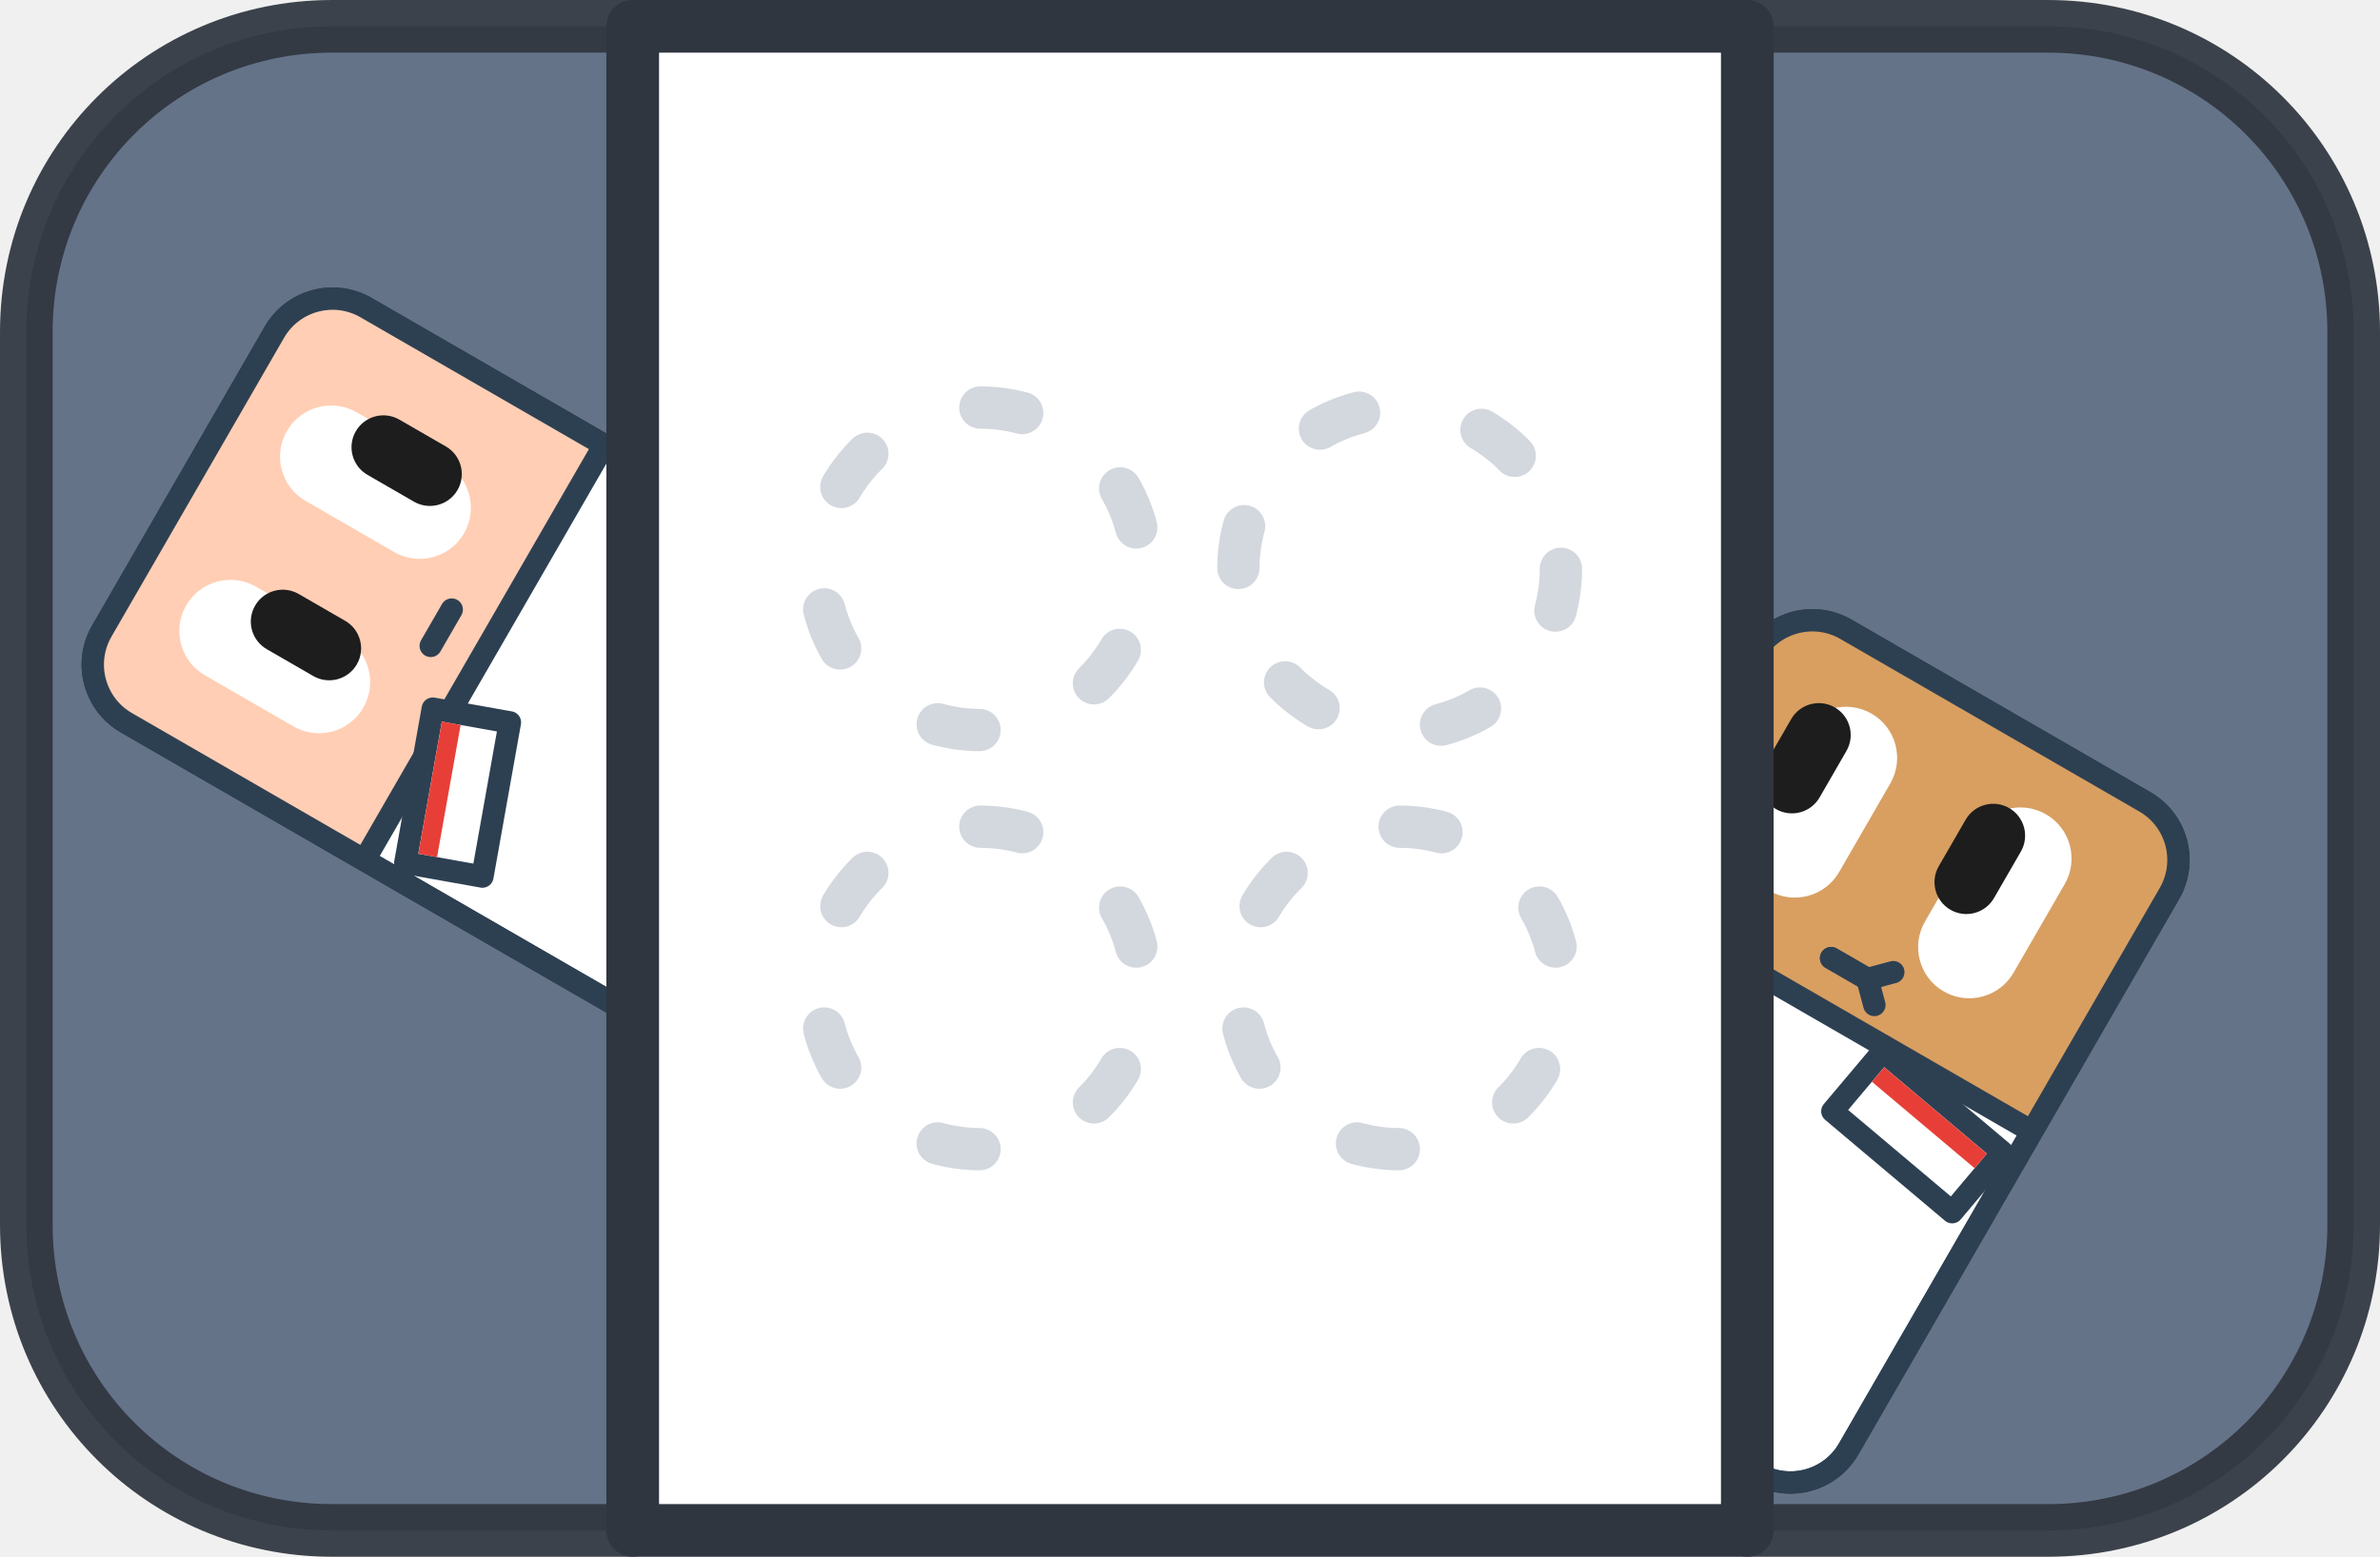
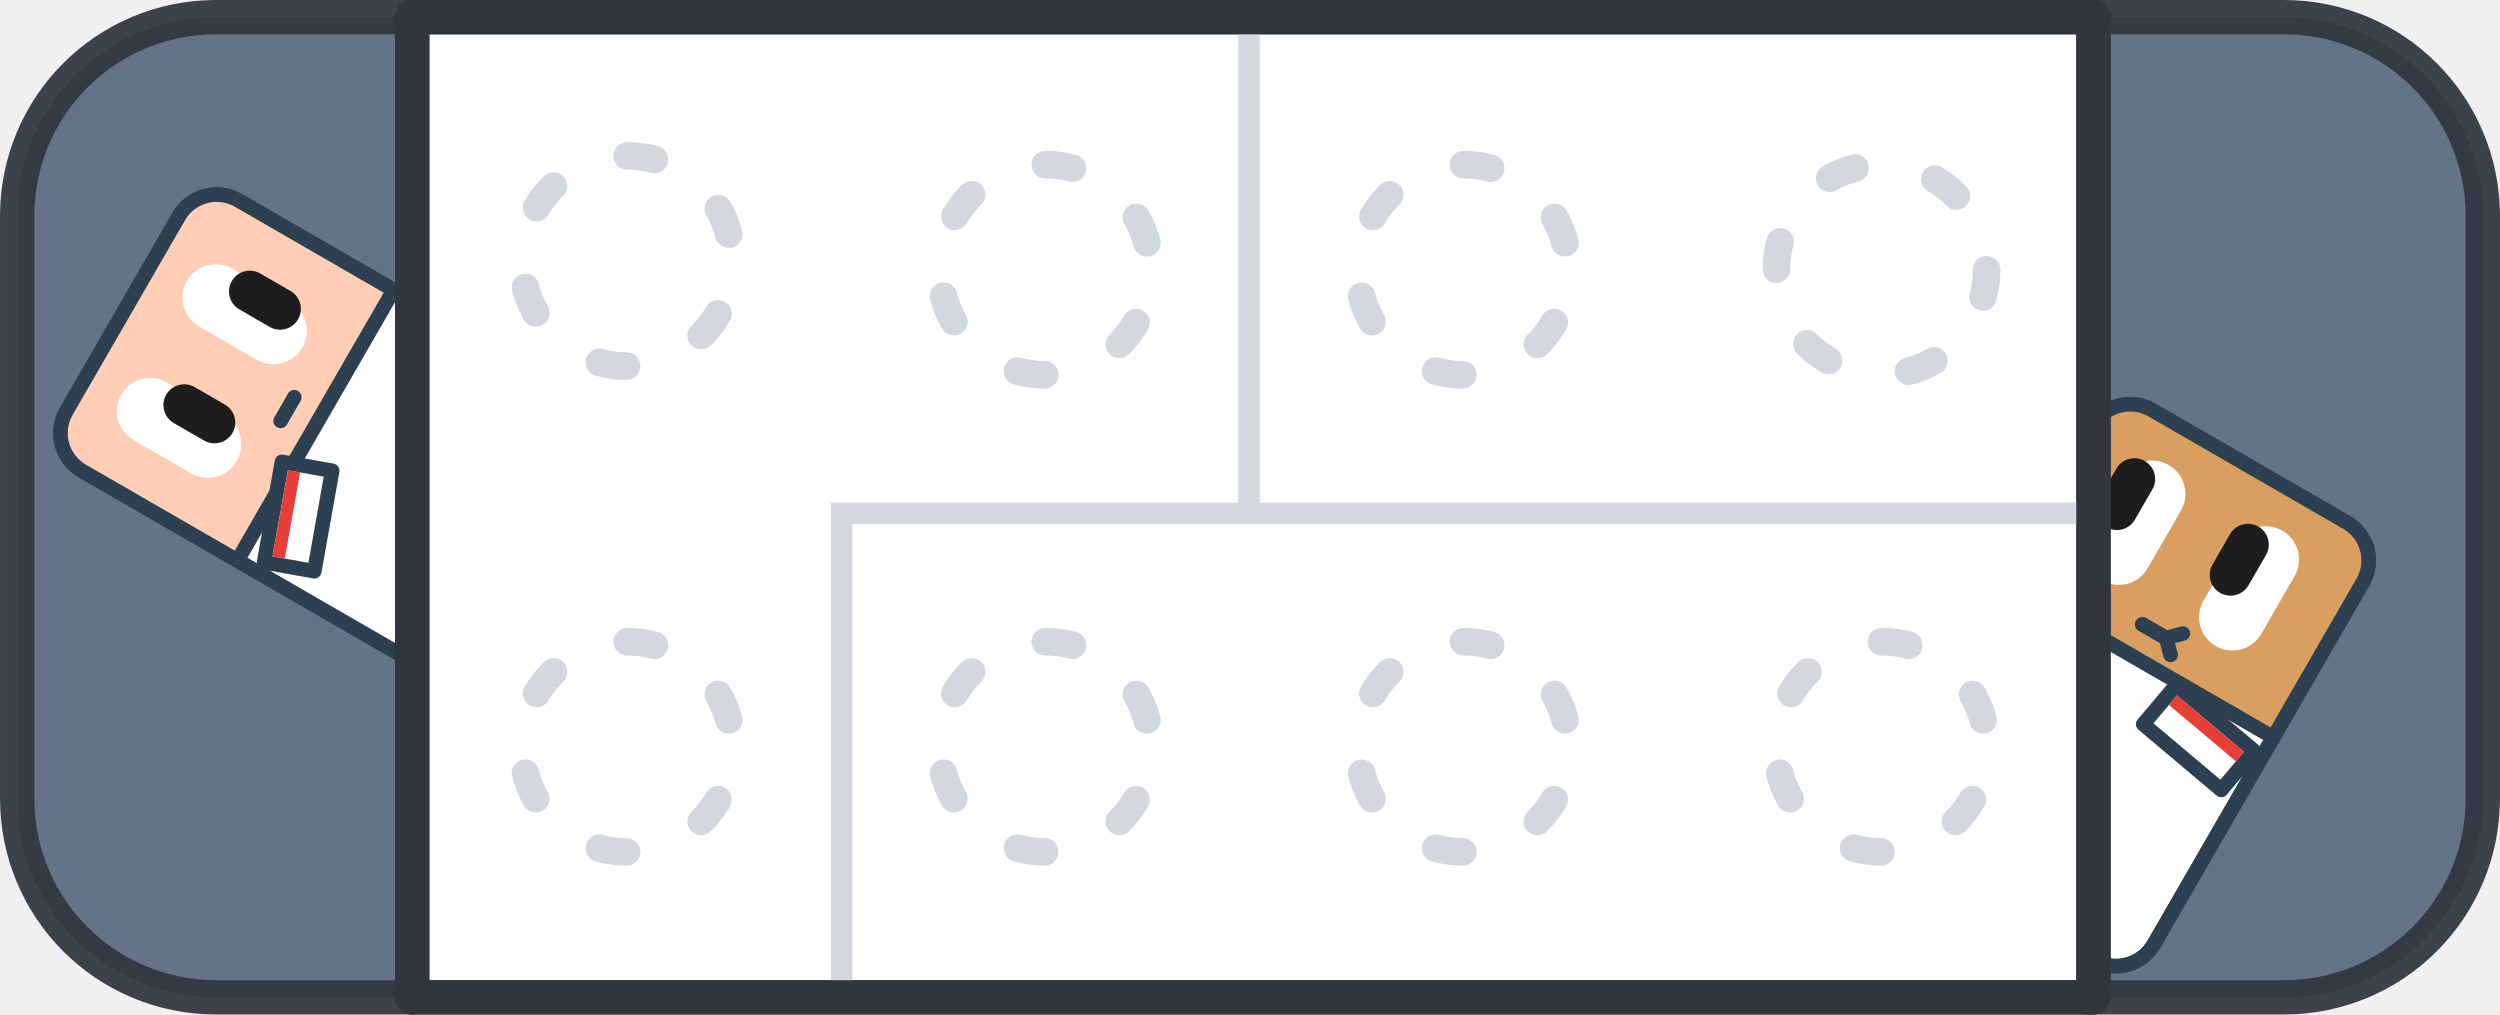
- <svg xmlns="http://www.w3.org/2000/svg" version="1.1" id="svg4157" viewBox="0 0 289.257 189.257" height="53.413mm" width="81.635mm">
+ <svg xmlns="http://www.w3.org/2000/svg" version="1.1" id="svg4157" viewBox="0 0 466.377 189.257" height="53.412mm" width="131.622mm">
  <defs id="defs4159" />
-   <g transform="translate(-51.08571,-37.73364)" id="layer1">
+   <g transform="translate(-51.08624,-37.73416)" id="layer1">
    <text id="text4242" y="21.744" x="196.469" style="font-style:normal;font-weight:normal;font-size:40px;line-height:125%;font-family:sans-serif;letter-spacing:0px;word-spacing:0px;fill:#000000;fill-opacity:1;stroke:none;stroke-width:1px;stroke-linecap:butt;stroke-linejoin:miter;stroke-opacity:1" xml:space="preserve">
      <tspan y="21.744" x="196.469" id="tspan4244" />
    </text>
    <flowRoot xml:space="preserve" id="flowRoot4865" style="font-style:normal;font-weight:normal;font-size:40px;line-height:1.25;font-family:sans-serif;letter-spacing:0px;word-spacing:0px;fill:#000000;fill-opacity:1;stroke:none" transform="matrix(0.9375,0,0,0.9375,51.08571,37.73364)">
      <flowRegion id="flowRegion4867">
        <rect id="rect4869" width="72.832" height="50.912" x="24.042" y="26.512" />
      </flowRegion>
      <flowPara id="flowPara4871">Onli</flowPara>
    </flowRoot>
-     <path style="opacity:1;fill:#657389;fill-opacity:1;fill-rule:nonzero;stroke:#2f3640;stroke-width:6.827;stroke-linecap:round;stroke-linejoin:round;stroke-miterlimit:4;stroke-dasharray:none;stroke-dashoffset:0;stroke-opacity:0.933" d="M 43.033 3.414 C 21.084 3.414 3.414 21.084 3.414 43.033 L 3.414 158.842 C 3.414 180.791 21.084 198.461 43.033 198.461 L 82.023 198.461 L 82.023 3.414 L 43.033 3.414 z " transform="matrix(0.9375,0,0,0.9375,51.08571,37.73364)" id="rect948" />
-     <path id="path968" d="m 300,40.934 c 20.577,0 37.143,16.566 37.143,37.143 V 186.648 c 0,20.577 -16.566,37.143 -37.143,37.143 H 263.447 V 40.934 Z" style="opacity:1;fill:#657389;fill-opacity:1;fill-rule:nonzero;stroke:#2f3640;stroke-width:6.4;stroke-linecap:round;stroke-linejoin:round;stroke-miterlimit:4;stroke-dasharray:none;stroke-dashoffset:0;stroke-opacity:0.933" />
-     <g id="g1917" transform="matrix(0.89016,0.5139341,-0.5139341,0.89016,186.5574,9.733569)">
+     <path style="opacity:1;fill:#657389;fill-opacity:1;fill-rule:nonzero;stroke:#2f3640;stroke-width:6.827;stroke-linecap:round;stroke-linejoin:round;stroke-miterlimit:4;stroke-dasharray:none;stroke-dashoffset:0;stroke-opacity:0.933" d="m 43.033,3.414 c -21.949,0 -39.619,17.67 -39.619,39.619 l 0,115.809 c 0,21.949 17.67,39.619 39.619,39.619 l 38.99,0 0,-195.047 -38.99,0 z" transform="matrix(0.9375,0,0,0.9375,51.08571,37.73364)" id="rect948" />
+     <path id="path968" d="m 477.12,40.934 c 20.577,0 37.143,16.566 37.143,37.143 l 0,108.571 c 0,20.577 -16.566,37.143 -37.143,37.143 l -36.553,0 0,-182.856 z" style="opacity:1;fill:#657389;fill-opacity:1;fill-rule:nonzero;stroke:#2f3640;stroke-width:6.4;stroke-linecap:round;stroke-linejoin:round;stroke-miterlimit:4;stroke-dasharray:none;stroke-dashoffset:0;stroke-opacity:0.933" />
+     <g id="g1917" transform="matrix(0.89016,0.5139341,-0.5139341,0.89016,363.6773,9.733569)">
      <rect ry="7.938" rx="7.938" y="44.814" x="117.777" height="91.737" width="56.696" id="rect1887" style="opacity:1;fill:#ffffff;fill-opacity:1;fill-rule:nonzero;stroke:#2d4052;stroke-width:2.646;stroke-linecap:round;stroke-linejoin:round;stroke-miterlimit:4;stroke-dasharray:none;stroke-opacity:1" />
-       <path id="path1889" d="m 125.715,44.814 c -4.397,0 -7.938,3.54 -7.938,7.937 v 32.506 h 56.696 V 52.752 c 0,-4.397 -3.54,-7.937 -7.938,-7.937 z" style="opacity:1;fill:#d89f61;fill-opacity:1;fill-rule:nonzero;stroke:none;stroke-width:2.646;stroke-linecap:round;stroke-linejoin:round;stroke-miterlimit:4;stroke-dasharray:none;stroke-opacity:1" />
+       <path id="path1889" d="m 125.715,44.814 c -4.397,0 -7.938,3.54 -7.938,7.937 l 0,32.506 56.696,0 0,-32.506 c 0,-4.397 -3.54,-7.937 -7.938,-7.937 z" style="opacity:1;fill:#d89f61;fill-opacity:1;fill-rule:nonzero;stroke:none;stroke-width:2.646;stroke-linecap:round;stroke-linejoin:round;stroke-miterlimit:4;stroke-dasharray:none;stroke-opacity:1" />
      <rect style="opacity:1;fill:none;fill-opacity:1;fill-rule:nonzero;stroke:#2d4052;stroke-width:2.646;stroke-linecap:round;stroke-linejoin:round;stroke-miterlimit:4;stroke-dasharray:none;stroke-opacity:1" id="rect1891" width="56.696" height="91.737" x="117.777" y="44.814" rx="7.938" ry="7.938" />
-       <path id="path1893" d="m 117.777,85.258 h 56.696" style="fill:none;stroke:#2d4052;stroke-width:2.646;stroke-linecap:butt;stroke-linejoin:miter;stroke-miterlimit:4;stroke-dasharray:none;stroke-opacity:1" />
+       <path id="path1893" d="m 117.777,85.258 56.696,0" style="fill:none;stroke:#2d4052;stroke-width:2.646;stroke-linecap:butt;stroke-linejoin:miter;stroke-miterlimit:4;stroke-dasharray:none;stroke-opacity:1" />
      <g transform="translate(86.08488,19.71146)" id="g1907">
        <g id="g1899">
          <rect ry="6.048" rx="6.048" y="32.228" x="41.199" height="24.19" width="12.095" id="rect1895" style="opacity:1;fill:#ffffff;fill-opacity:1;fill-rule:nonzero;stroke:none;stroke-width:2.646;stroke-linecap:round;stroke-linejoin:round;stroke-miterlimit:4;stroke-dasharray:none;stroke-opacity:1" />
          <rect ry="3.77" rx="3.77" y="33.765" x="39.338" height="13.891" width="7.541" id="rect1897" style="opacity:1;fill:#1d1d1d;fill-opacity:1;fill-rule:nonzero;stroke:none;stroke-width:2.646;stroke-linecap:round;stroke-linejoin:round;stroke-miterlimit:4;stroke-dasharray:none;stroke-opacity:1" />
        </g>
-         <g id="g1905" transform="translate(23.8125)">
+         <g id="g1905" transform="translate(23.8125,0)">
          <rect style="opacity:1;fill:#ffffff;fill-opacity:1;fill-rule:nonzero;stroke:none;stroke-width:2.646;stroke-linecap:round;stroke-linejoin:round;stroke-miterlimit:4;stroke-dasharray:none;stroke-opacity:1" id="rect1901" width="12.095" height="24.19" x="41.199" y="32.228" rx="6.048" ry="6.048" />
          <rect style="opacity:1;fill:#1d1d1d;fill-opacity:1;fill-rule:nonzero;stroke:none;stroke-width:2.646;stroke-linecap:round;stroke-linejoin:round;stroke-miterlimit:4;stroke-dasharray:none;stroke-opacity:1" id="rect1903" width="7.541" height="13.891" x="39.338" y="33.765" rx="3.77" ry="3.77" />
        </g>
      </g>
-       <path id="path1909" d="m 143.647,79.377 h 4.958 l 2.24,-2.24" style="fill:none;stroke:#2d4052;stroke-width:2.646;stroke-linecap:round;stroke-linejoin:miter;stroke-miterlimit:4;stroke-dasharray:none;stroke-opacity:1" />
-       <g transform="rotate(-19.89518,126.4602,-128.4212)" id="g1915">
-         <rect style="opacity:1;fill:#ffffff;fill-opacity:1;fill-rule:nonzero;stroke:#2d4052;stroke-width:2.646;stroke-linecap:round;stroke-linejoin:round;stroke-miterlimit:4;stroke-dasharray:none;stroke-opacity:1" id="rect1911" width="18.522" height="9.261" x="110.47" y="31.612" ry="0" rx="0" transform="rotate(30)" />
-         <rect style="opacity:1;fill:#e73f38;fill-opacity:1;fill-rule:nonzero;stroke:none;stroke-width:2.364;stroke-linecap:round;stroke-linejoin:round;stroke-miterlimit:4;stroke-dasharray:none;stroke-opacity:1" id="rect1913" width="15.875" height="2.249" x="111.796" y="32.94" transform="rotate(30)" />
+       <path id="path1909" d="m 143.647,79.377 4.958,0 2.24,-2.24" style="fill:none;stroke:#2d4052;stroke-width:2.646;stroke-linecap:round;stroke-linejoin:miter;stroke-miterlimit:4;stroke-dasharray:none;stroke-opacity:1" />
+       <g transform="matrix(0.9403168,-0.3403004,0.3403004,0.9403168,51.24932,35.36986)" id="g1915">
+         <rect style="opacity:1;fill:#ffffff;fill-opacity:1;fill-rule:nonzero;stroke:#2d4052;stroke-width:2.646;stroke-linecap:round;stroke-linejoin:round;stroke-miterlimit:4;stroke-dasharray:none;stroke-opacity:1" id="rect1911" width="18.522" height="9.261" x="110.47" y="31.612" ry="0" rx="0" transform="matrix(0.8660254,0.5,-0.5,0.8660254,0,0)" />
+         <rect style="opacity:1;fill:#e73f38;fill-opacity:1;fill-rule:nonzero;stroke:none;stroke-width:2.364;stroke-linecap:round;stroke-linejoin:round;stroke-miterlimit:4;stroke-dasharray:none;stroke-opacity:1" id="rect1913" width="15.875" height="2.249" x="111.796" y="32.94" transform="matrix(0.8660254,0.5,-0.5,0.8660254,0,0)" />
      </g>
-       <path style="fill:none;stroke:#2d4052;stroke-width:2.646;stroke-linecap:round;stroke-linejoin:miter;stroke-miterlimit:4;stroke-dasharray:none;stroke-opacity:1" d="m 143.647,79.377 h 4.958 l 2.24,2.24" id="path1951" />
+       <path style="fill:none;stroke:#2d4052;stroke-width:2.646;stroke-linecap:round;stroke-linejoin:miter;stroke-miterlimit:4;stroke-dasharray:none;stroke-opacity:1" d="m 143.647,79.377 4.958,0 2.24,2.24" id="path1951" />
    </g>
    <g id="g1014" transform="matrix(0.5139341,-0.89016,0.89016,0.5139341,-41.04619,203.3289)">
      <rect ry="7.938" rx="7.938" y="44.814" x="117.777" height="91.737" width="56.696" id="rect815" style="opacity:1;fill:#ffffff;fill-opacity:1;fill-rule:nonzero;stroke:#2d4052;stroke-width:2.646;stroke-linecap:round;stroke-linejoin:round;stroke-miterlimit:4;stroke-dasharray:none;stroke-opacity:1" />
-       <path id="rect817" d="m 125.715,44.814 c -4.397,0 -7.938,3.54 -7.938,7.937 v 32.506 h 56.696 V 52.752 c 0,-4.397 -3.54,-7.937 -7.938,-7.937 z" style="opacity:1;fill:#ffceb4;fill-opacity:1;fill-rule:nonzero;stroke:none;stroke-width:2.646;stroke-linecap:round;stroke-linejoin:round;stroke-miterlimit:4;stroke-dasharray:none;stroke-opacity:1" />
+       <path id="rect817" d="m 125.715,44.814 c -4.397,0 -7.938,3.54 -7.938,7.937 l 0,32.506 56.696,0 0,-32.506 c 0,-4.397 -3.54,-7.937 -7.938,-7.937 z" style="opacity:1;fill:#ffceb4;fill-opacity:1;fill-rule:nonzero;stroke:none;stroke-width:2.646;stroke-linecap:round;stroke-linejoin:round;stroke-miterlimit:4;stroke-dasharray:none;stroke-opacity:1" />
      <rect style="opacity:1;fill:none;fill-opacity:1;fill-rule:nonzero;stroke:#2d4052;stroke-width:2.646;stroke-linecap:round;stroke-linejoin:round;stroke-miterlimit:4;stroke-dasharray:none;stroke-opacity:1" id="rect850" width="56.696" height="91.737" x="117.777" y="44.814" rx="7.938" ry="7.938" />
-       <path id="path852" d="m 117.777,85.258 h 56.696" style="fill:none;stroke:#2d4052;stroke-width:2.646;stroke-linecap:butt;stroke-linejoin:miter;stroke-miterlimit:4;stroke-dasharray:none;stroke-opacity:1" />
+       <path id="path852" d="m 117.777,85.258 56.696,0" style="fill:none;stroke:#2d4052;stroke-width:2.646;stroke-linecap:butt;stroke-linejoin:miter;stroke-miterlimit:4;stroke-dasharray:none;stroke-opacity:1" />
      <g transform="translate(86.08488,19.71146)" id="g899">
        <g id="g885">
          <rect ry="6.048" rx="6.048" y="32.228" x="41.199" height="24.19" width="12.095" id="rect854" style="opacity:1;fill:#ffffff;fill-opacity:1;fill-rule:nonzero;stroke:none;stroke-width:2.646;stroke-linecap:round;stroke-linejoin:round;stroke-miterlimit:4;stroke-dasharray:none;stroke-opacity:1" />
          <rect ry="3.77" rx="3.77" y="39.299" x="47.529" height="13.891" width="7.541" id="rect858" style="opacity:1;fill:#1d1d1d;fill-opacity:1;fill-rule:nonzero;stroke:none;stroke-width:2.646;stroke-linecap:round;stroke-linejoin:round;stroke-miterlimit:4;stroke-dasharray:none;stroke-opacity:1" />
        </g>
-         <g id="g891" transform="translate(23.8125)">
+         <g id="g891" transform="translate(23.8125,0)">
          <rect style="opacity:1;fill:#ffffff;fill-opacity:1;fill-rule:nonzero;stroke:none;stroke-width:2.646;stroke-linecap:round;stroke-linejoin:round;stroke-miterlimit:4;stroke-dasharray:none;stroke-opacity:1" id="rect887" width="12.095" height="24.19" x="41.199" y="32.228" rx="6.048" ry="6.048" />
          <rect style="opacity:1;fill:#1d1d1d;fill-opacity:1;fill-rule:nonzero;stroke:none;stroke-width:2.646;stroke-linecap:round;stroke-linejoin:round;stroke-miterlimit:4;stroke-dasharray:none;stroke-opacity:1" id="rect889" width="7.541" height="13.891" x="47.529" y="39.299" rx="3.77" ry="3.77" />
        </g>
      </g>
-       <path id="path901" d="m 143.647,79.377 h 4.958" style="fill:none;stroke:#2d4052;stroke-width:2.646;stroke-linecap:round;stroke-linejoin:miter;stroke-miterlimit:4;stroke-dasharray:none;stroke-opacity:1" />
-       <g transform="rotate(-19.89518,126.4602,-128.4212)" id="g922">
+       <path id="path901" d="m 143.647,79.377 4.958,0" style="fill:none;stroke:#2d4052;stroke-width:2.646;stroke-linecap:round;stroke-linejoin:miter;stroke-miterlimit:4;stroke-dasharray:none;stroke-opacity:1" />
+       <g transform="matrix(0.9403168,-0.3403004,0.3403004,0.9403168,51.24932,35.36986)" id="g922">
        <rect style="opacity:1;fill:#ffffff;fill-opacity:1;fill-rule:nonzero;stroke:#2d4052;stroke-width:2.646;stroke-linecap:round;stroke-linejoin:round;stroke-miterlimit:4;stroke-dasharray:none;stroke-opacity:1" id="rect903" width="18.522" height="9.261" x="46.117" y="74.364" ry="0" rx="0" />
        <rect style="opacity:1;fill:#e73f38;fill-opacity:1;fill-rule:nonzero;stroke:none;stroke-width:2.364;stroke-linecap:round;stroke-linejoin:round;stroke-miterlimit:4;stroke-dasharray:none;stroke-opacity:1" id="rect905" width="15.875" height="2.249" x="47.443" y="75.693" />
      </g>
    </g>
-     <path style="opacity:1;fill:#ffffff;fill-opacity:1;stroke:#2f3640;stroke-width:6.827;stroke-linecap:round;stroke-linejoin:round;stroke-miterlimit:4;stroke-dasharray:none;stroke-dashoffset:0;stroke-opacity:1" d="M 82.023 3.414 L 82.023 198.461 L 226.518 198.461 L 226.518 3.414 L 82.023 3.414 z " transform="matrix(0.9375,0,0,0.9375,51.08571,37.73364)" id="rect4705" />
-     <circle transform="rotate(-90)" style="opacity:1;fill:#000000;fill-opacity:0;stroke:#d3d7de;stroke-width:5.141;stroke-linecap:round;stroke-linejoin:round;stroke-miterlimit:4;stroke-dasharray:5.141, 15.423;stroke-dashoffset:0;stroke-opacity:1;image-rendering:auto" id="zero" cx="-106.884" cy="170.236" r="19.604" />
-     <circle transform="rotate(-90)" r="19.604" cy="170.236" cx="-157.841" id="two" style="opacity:1;fill:#000000;fill-opacity:0;stroke:#d3d7de;stroke-width:5.141;stroke-linecap:round;stroke-linejoin:round;stroke-miterlimit:4;stroke-dasharray:5.141, 15.423;stroke-dashoffset:0;stroke-opacity:1" />
-     <circle r="19.604" cy="106.884" cx="221.193" id="one" style="opacity:1;fill:#000000;fill-opacity:0;stroke:#d3d7de;stroke-width:5.141;stroke-linecap:round;stroke-linejoin:round;stroke-miterlimit:4;stroke-dasharray:5.141, 15.423;stroke-dashoffset:0;stroke-opacity:1" />
-     <circle transform="rotate(-90)" r="19.604" cy="221.193" cx="-157.841" id="three" style="opacity:1;fill:#000000;fill-opacity:0;stroke:#d3d7de;stroke-width:5.141;stroke-linecap:round;stroke-linejoin:round;stroke-miterlimit:4;stroke-dasharray:5.141, 15.423;stroke-dashoffset:0;stroke-opacity:1" />
+     <path style="opacity:1;fill:#ffffff;fill-opacity:1;stroke:#2f3640;stroke-width:6.827;stroke-linecap:round;stroke-linejoin:round;stroke-miterlimit:4;stroke-dasharray:none;stroke-dashoffset:0;stroke-opacity:1" d="m 82.023,3.414 0,195.047 334.552,0 0,-195.047 z" id="rect4705" transform="matrix(0.9375,0,0,0.9375,51.08571,37.73364)" />
+     <circle transform="matrix(0,-1,1,0,0,0)" style="opacity:1;fill:#000000;fill-opacity:0;stroke:#d3d7de;stroke-width:5.141;stroke-linecap:round;stroke-linejoin:round;stroke-miterlimit:4;stroke-dasharray:5.141, 15.423;stroke-dashoffset:0;stroke-opacity:1;image-rendering:auto" id="zero" cx="-86.427" cy="168.087" r="19.604" />
+     <circle r="19.604" cy="88.055" cx="402.087" id="one" style="opacity:1;fill:#000000;fill-opacity:0;stroke:#d3d7de;stroke-width:5.141;stroke-linecap:round;stroke-linejoin:round;stroke-miterlimit:4;stroke-dasharray:5.141, 15.423;stroke-dashoffset:0;stroke-opacity:1" />
+     <circle transform="matrix(0,-1,1,0,0,0)" r="19.604" cy="324.087" cx="-88.055" id="three" style="opacity:1;fill:#000000;fill-opacity:0;stroke:#d3d7de;stroke-width:5.141;stroke-linecap:round;stroke-linejoin:round;stroke-miterlimit:4;stroke-dasharray:5.141, 15.423;stroke-dashoffset:0;stroke-opacity:1" />
+     <circle r="19.604" cy="168.087" cx="-177.055" id="circle5667" style="opacity:1;fill:#000000;fill-opacity:0;stroke:#d3d7de;stroke-width:5.141;stroke-linecap:round;stroke-linejoin:round;stroke-miterlimit:4;stroke-dasharray:5.141, 15.423;stroke-dashoffset:0;stroke-opacity:1;image-rendering:auto" transform="matrix(0,-1,1,0,0,0)" />
+     <circle transform="matrix(0,-1,1,0,0,0)" style="opacity:1;fill:#000000;fill-opacity:0;stroke:#d3d7de;stroke-width:5.141;stroke-linecap:round;stroke-linejoin:round;stroke-miterlimit:4;stroke-dasharray:5.141, 15.423;stroke-dashoffset:0;stroke-opacity:1;image-rendering:auto" id="circle5689" cx="-177.055" cy="246.087" r="19.604" />
+     <circle transform="matrix(0,-1,1,0,0,0)" style="opacity:1;fill:#000000;fill-opacity:0;stroke:#d3d7de;stroke-width:5.141;stroke-linecap:round;stroke-linejoin:round;stroke-miterlimit:4;stroke-dasharray:5.141, 15.423;stroke-dashoffset:0;stroke-opacity:1;image-rendering:auto" id="circle5691" cx="-177.055" cy="324.087" r="19.604" />
+     <circle transform="matrix(0,-1,1,0,0,0)" style="opacity:1;fill:#000000;fill-opacity:0;stroke:#d3d7de;stroke-width:5.141;stroke-linecap:round;stroke-linejoin:round;stroke-miterlimit:4;stroke-dasharray:5.141, 15.423;stroke-dashoffset:0;stroke-opacity:1;image-rendering:auto" id="circle5693" cx="-177.055" cy="402.087" r="19.604" />
+     <circle r="19.604" cy="246.087" cx="-88.055" id="circle5695" style="opacity:1;fill:#000000;fill-opacity:0;stroke:#d3d7de;stroke-width:5.141;stroke-linecap:round;stroke-linejoin:round;stroke-miterlimit:4;stroke-dasharray:5.141, 15.423;stroke-dashoffset:0;stroke-opacity:1;image-rendering:auto" transform="matrix(0,-1,1,0,0,0)" />
+     <path style="fill:none;fill-rule:evenodd;stroke:#d3d7de;stroke-width:4;stroke-linecap:butt;stroke-linejoin:miter;stroke-miterlimit:4;stroke-dasharray:none;stroke-opacity:1" d="m 208.086,222.991 0,-89.5 76,0 0,-92.5 -156,0 0,182.5 z" id="path5697" />
+     <path style="fill:none;fill-rule:evenodd;stroke:#d3d7de;stroke-width:4;stroke-linecap:butt;stroke-linejoin:miter;stroke-miterlimit:4;stroke-dasharray:none;stroke-opacity:1" d="m 284.086,133.491 156.5,0" id="path5699" />
+     <path transform="matrix(0.9375,0,0,0.9375,51.08571,37.73364)" id="path5701" d="m 82.023,3.414 0,195.047 334.552,0 0,-195.047 z" style="opacity:1;fill:none;fill-opacity:1;stroke:#2f3640;stroke-width:6.827;stroke-linecap:round;stroke-linejoin:round;stroke-miterlimit:4;stroke-dasharray:none;stroke-dashoffset:0;stroke-opacity:1" />
  </g>
</svg>
